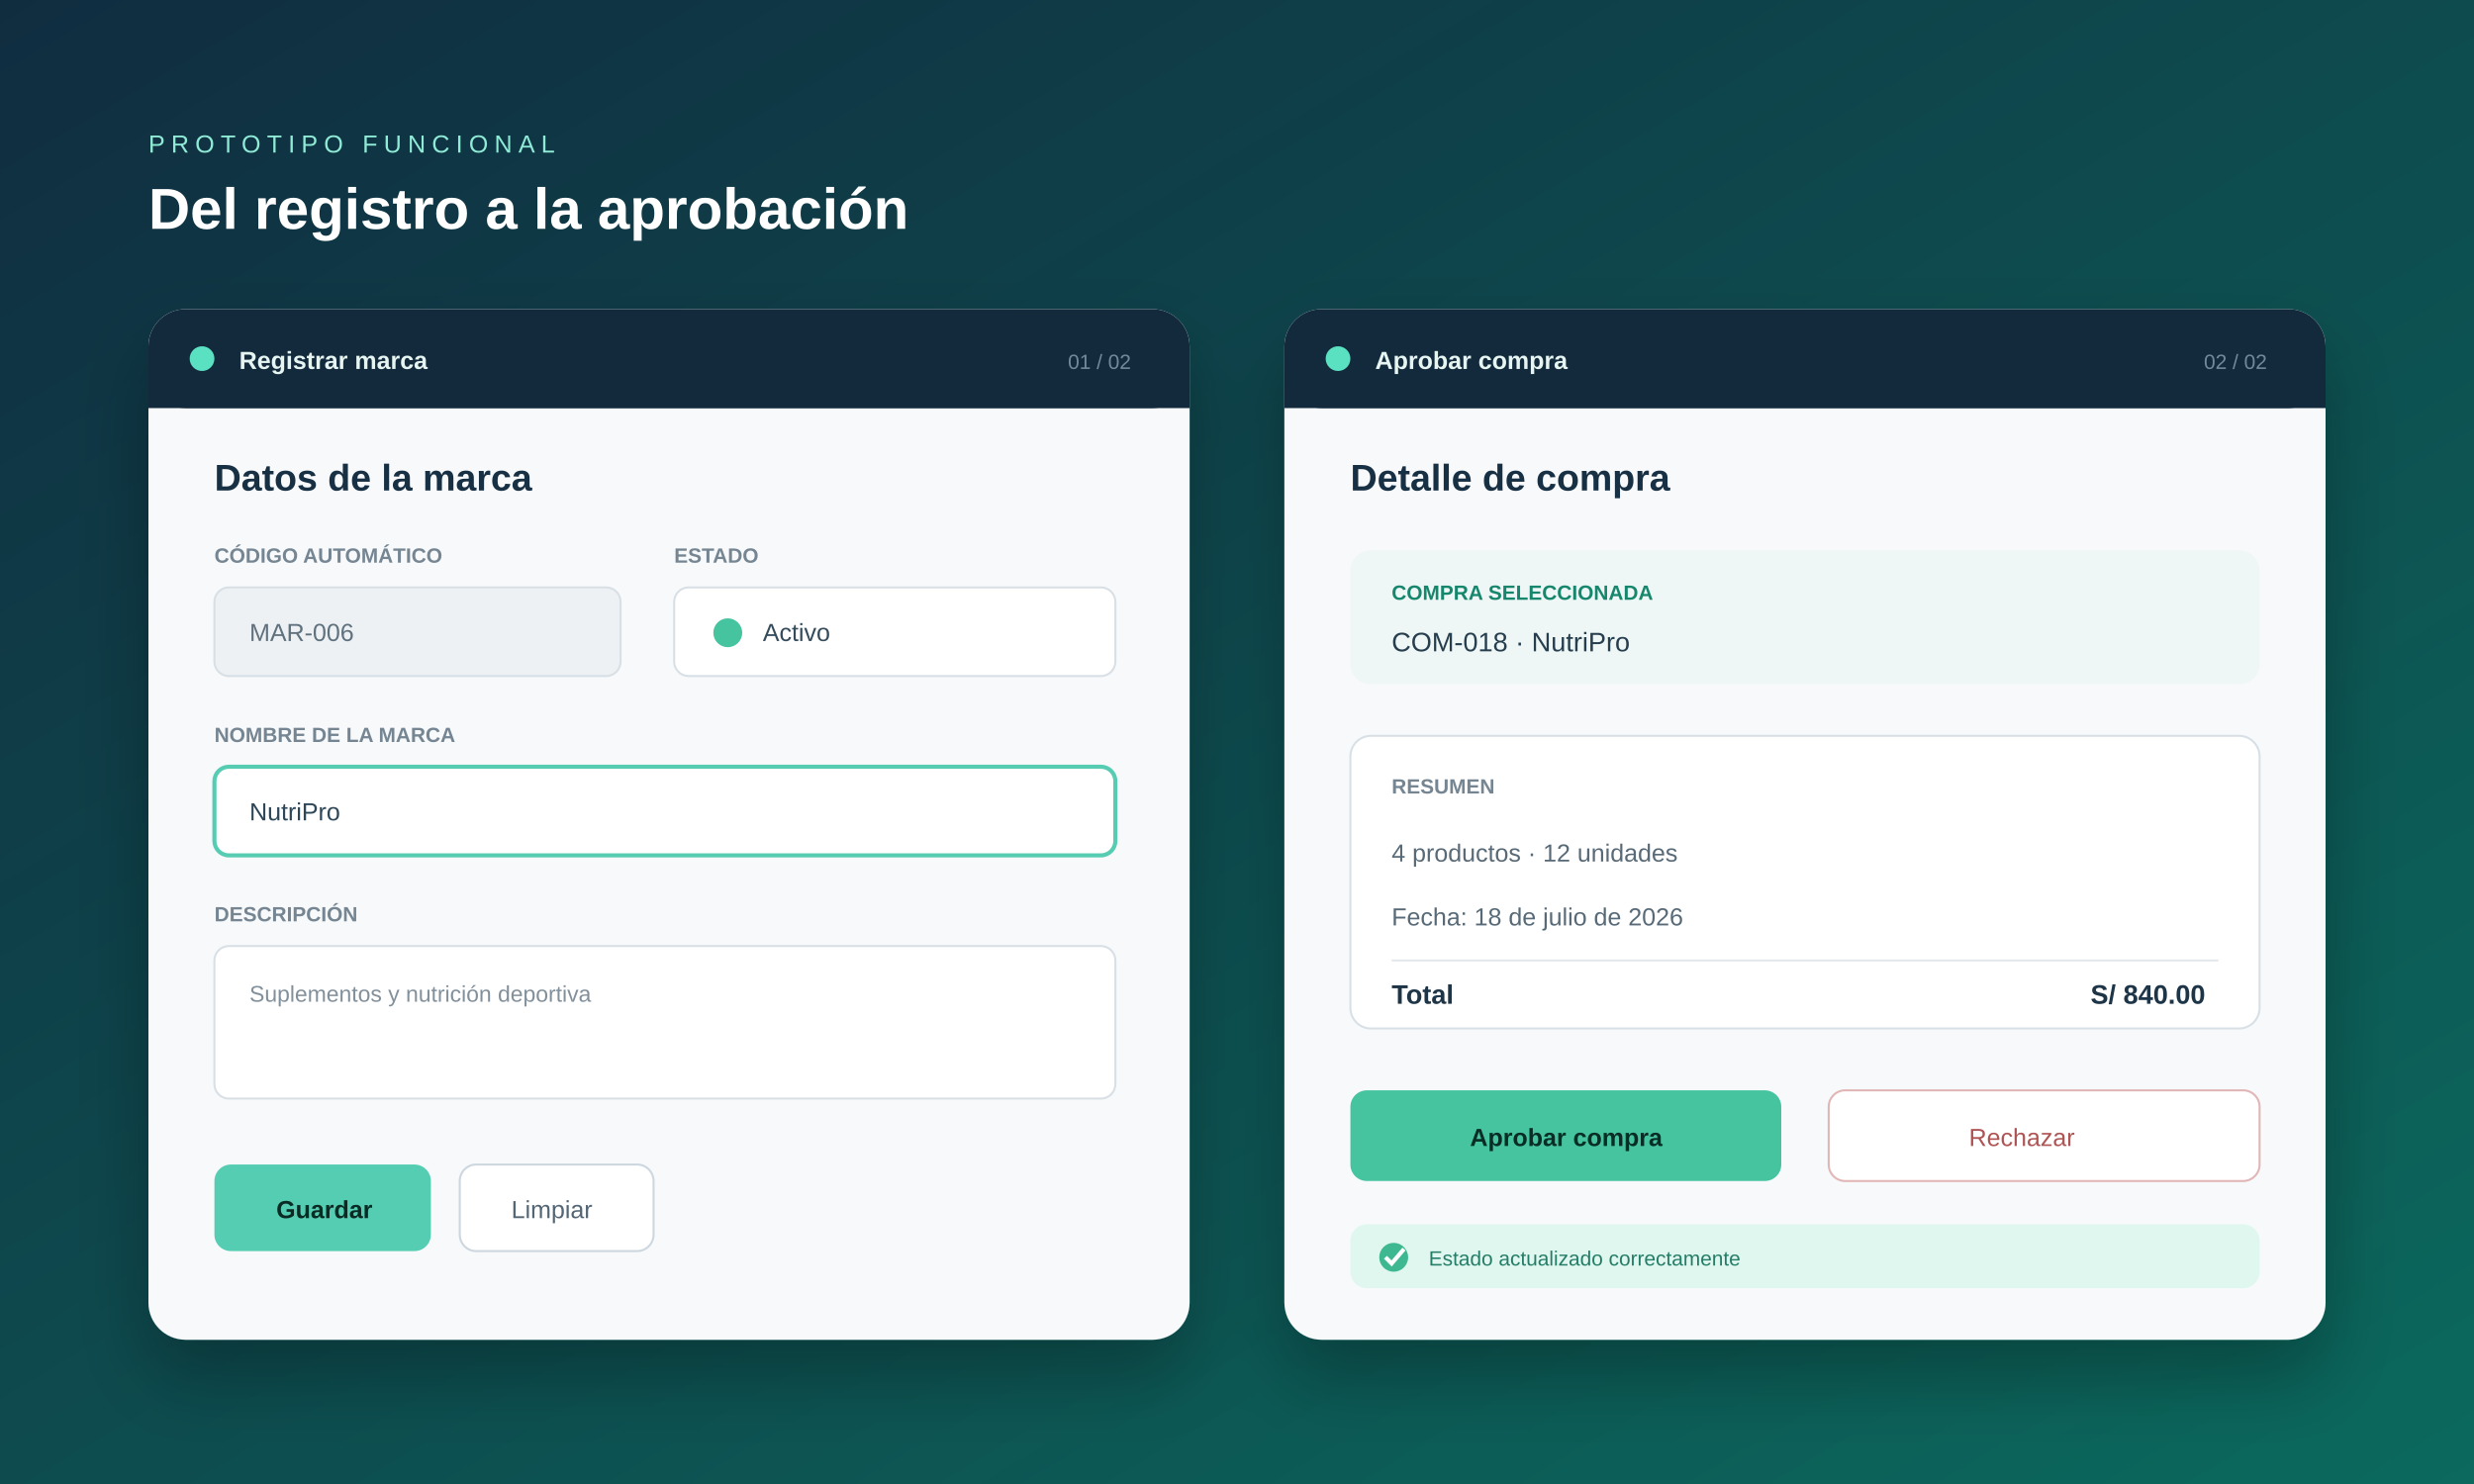
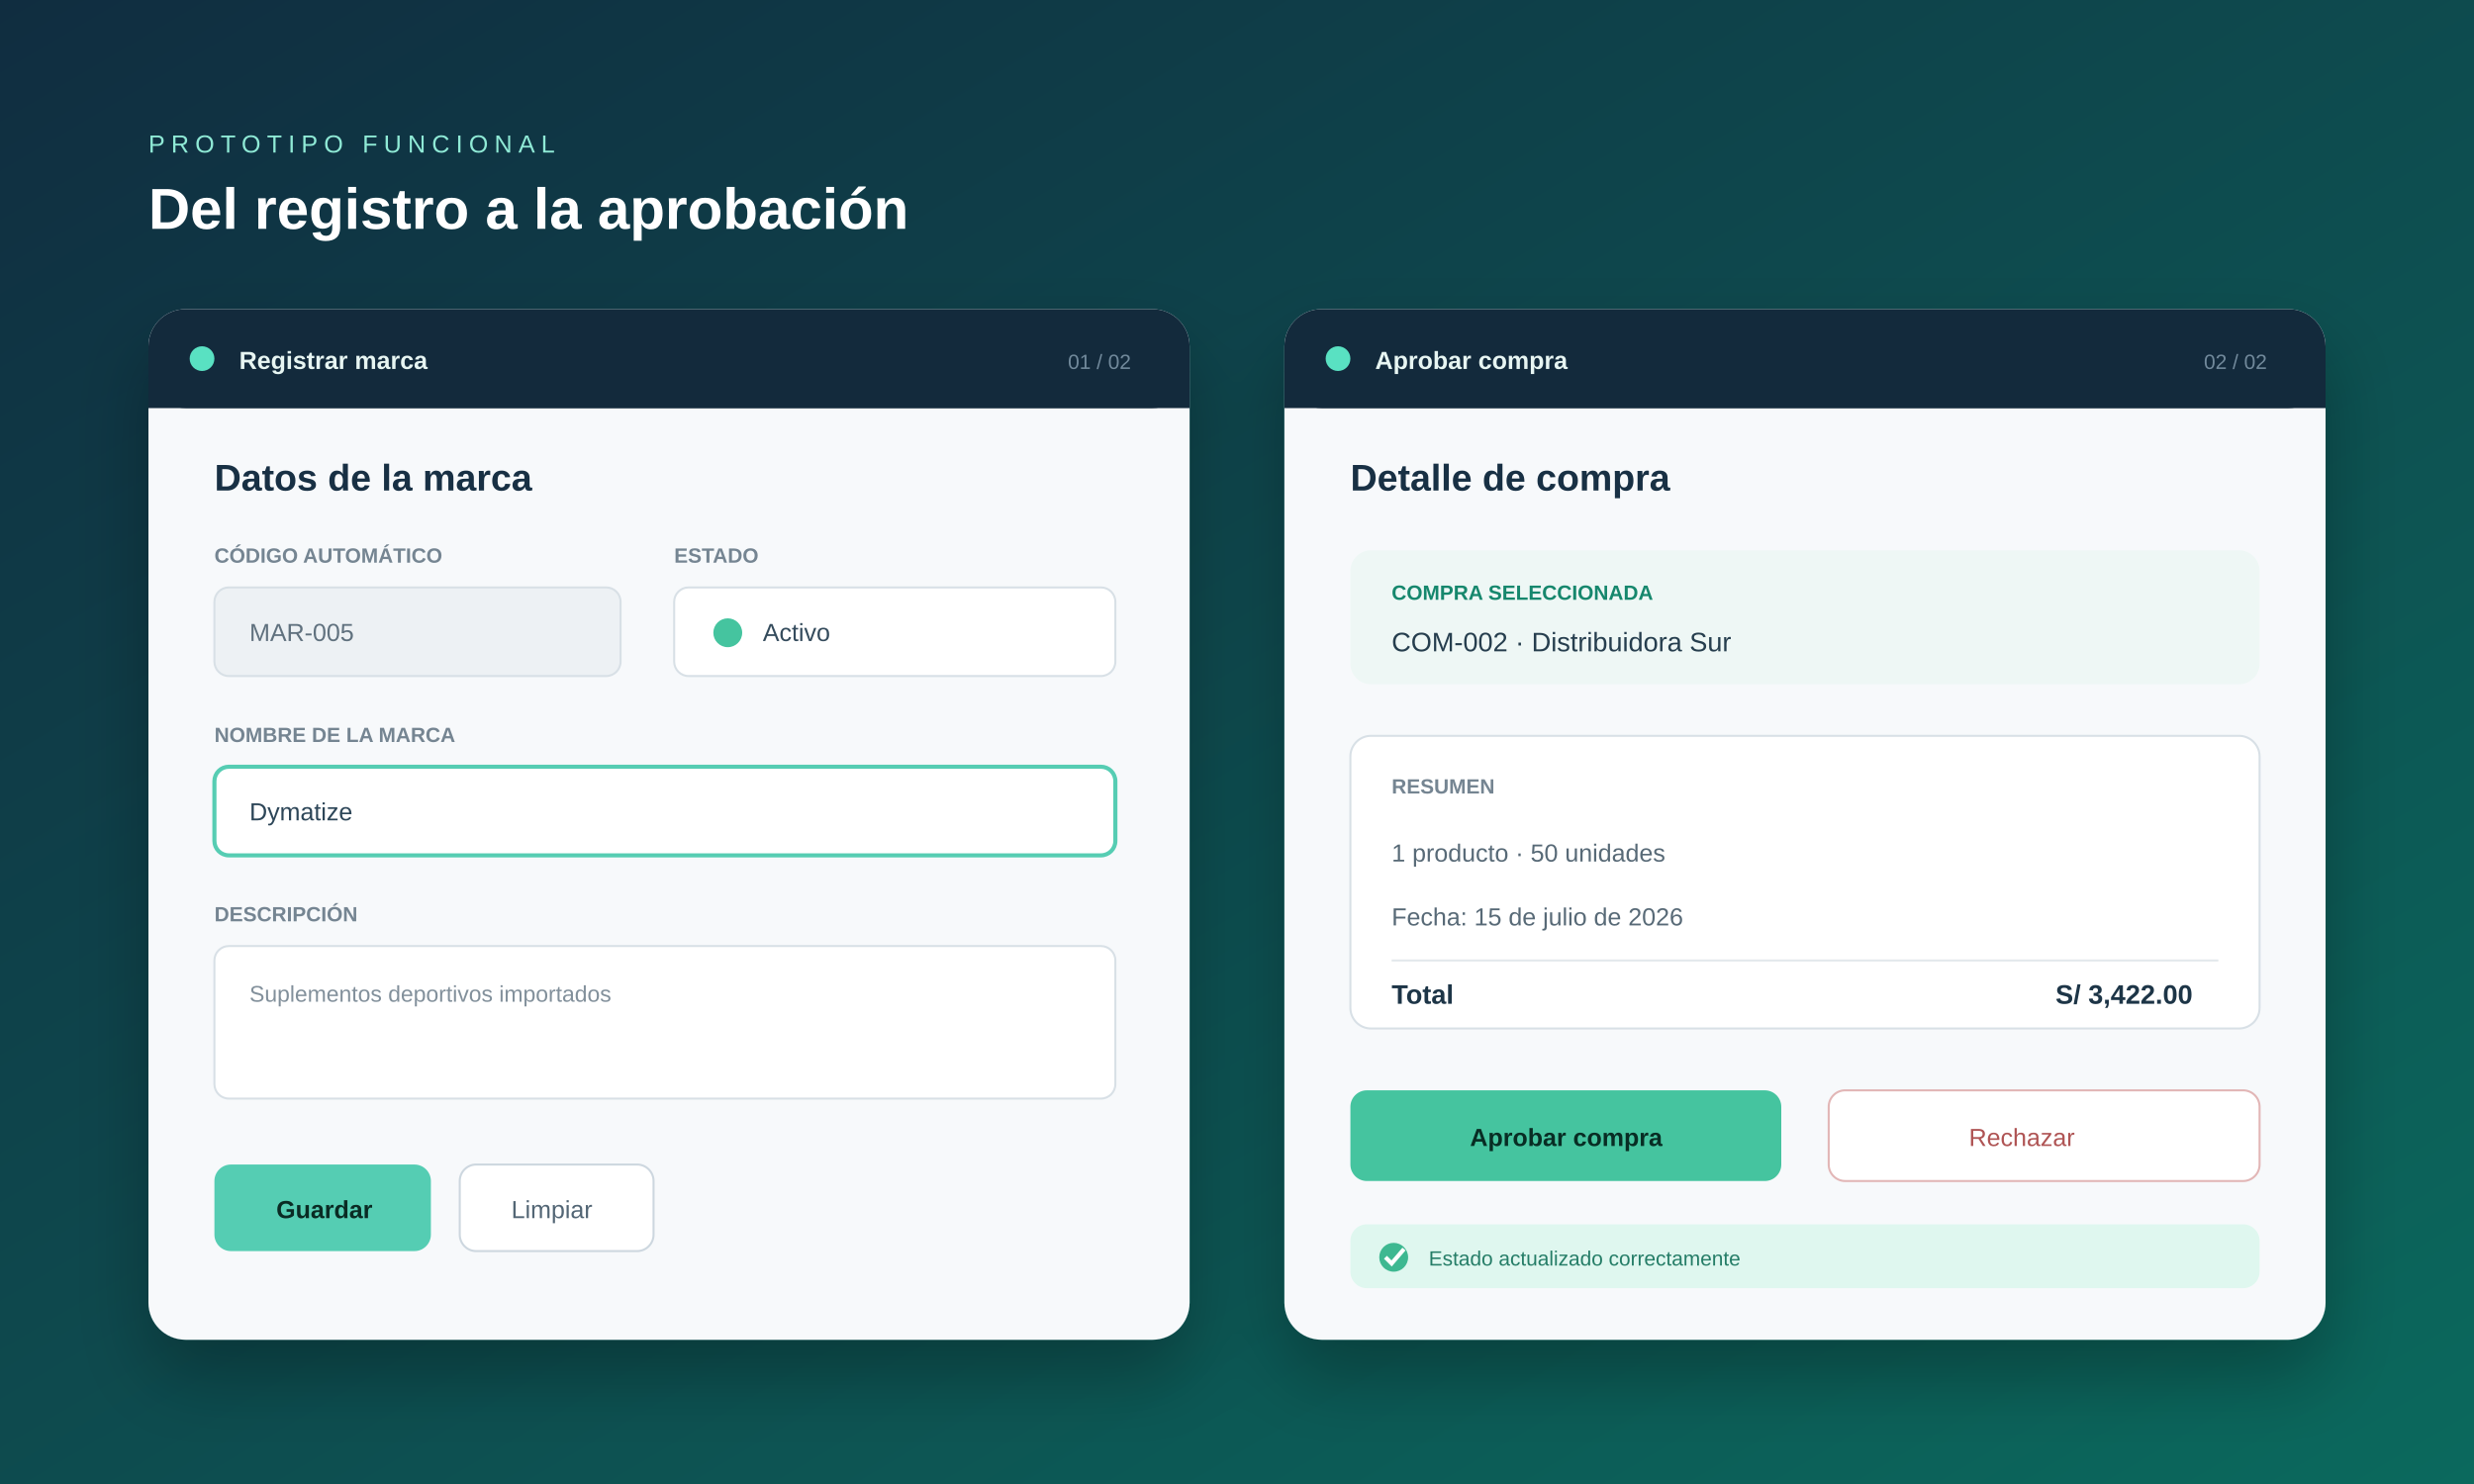
<svg xmlns="http://www.w3.org/2000/svg" viewBox="0 0 1200 720" role="img" aria-labelledby="title desc">
  <defs>
    <linearGradient id="bg" x1="0" y1="0" x2="1" y2="1">
      <stop stop-color="#102d40" />
      <stop offset="1" stop-color="#0b695d" />
    </linearGradient>
    <filter id="s">
      <feDropShadow dx="0" dy="18" stdDeviation="18" flood-opacity=".28" />
    </filter>
  </defs>
  <rect width="1200" height="720" fill="url(#bg)" />
  <text x="72" y="74" fill="#8fead6" font-family="Arial,sans-serif" font-size="12" letter-spacing="3">PROTOTIPO FUNCIONAL</text>
  <text x="72" y="111" fill="#fff" font-family="Arial,sans-serif" font-size="28" font-weight="700">Del registro a la aprobación</text>
  <g filter="url(#s)">
    <rect x="72" y="150" width="505" height="500" rx="18" fill="#f7f9fb" />
    <rect x="623" y="150" width="505" height="500" rx="18" fill="#f7f9fb" />
  </g>
  <rect x="72" y="150" width="505" height="48" rx="18" fill="#132a3c" />
  <rect x="72" y="180" width="505" height="18" fill="#132a3c" />
  <circle cx="98" cy="174" r="6" fill="#59e1c2" />
  <text x="116" y="179" fill="#e7f5f2" font-family="Arial,sans-serif" font-size="12" font-weight="700">Registrar marca</text>
  <text x="518" y="179" fill="#71899b" font-family="Arial,sans-serif" font-size="10">01 / 02</text>
  <g font-family="Arial,sans-serif">
    <text x="104" y="238" fill="#183044" font-size="18" font-weight="700">Datos de la marca</text>
    <text x="104" y="273" fill="#758592" font-size="10" font-weight="700">CÓDIGO AUTOMÁTICO</text>
    <rect x="104" y="285" width="197" height="43" rx="7" fill="#edf1f4" stroke="#d8e0e6" />
-     <text x="121" y="311" fill="#60717e" font-size="12">MAR-006</text>
+     <text x="121" y="311" fill="#60717e" font-size="12">MAR-005</text>
    <text x="327" y="273" fill="#758592" font-size="10" font-weight="700">ESTADO</text>
    <rect x="327" y="285" width="214" height="43" rx="7" fill="#fff" stroke="#d8e0e6" />
    <circle cx="353" cy="307" r="7" fill="#45c49f" />
    <text x="370" y="311" fill="#344b5c" font-size="12">Activo</text>
    <text x="104" y="360" fill="#758592" font-size="10" font-weight="700">NOMBRE DE LA MARCA</text>
    <rect x="104" y="372" width="437" height="43" rx="7" fill="#fff" stroke="#56cdb3" stroke-width="2" />
-     <text x="121" y="398" fill="#2d4658" font-size="12">NutriPro</text>
+     <text x="121" y="398" fill="#2d4658" font-size="12">Dymatize</text>
    <text x="104" y="447" fill="#758592" font-size="10" font-weight="700">DESCRIPCIÓN</text>
    <rect x="104" y="459" width="437" height="74" rx="7" fill="#fff" stroke="#d8e0e6" />
-     <text x="121" y="486" fill="#82909b" font-size="11">Suplementos y nutrición deportiva</text>
+     <text x="121" y="486" fill="#82909b" font-size="11">Suplementos deportivos importados</text>
    <rect x="104" y="565" width="105" height="42" rx="8" fill="#55cdb3" />
    <text x="134" y="591" fill="#0a2b24" font-size="12" font-weight="700">Guardar</text>
    <rect x="223" y="565" width="94" height="42" rx="8" fill="#fff" stroke="#cdd7df" />
    <text x="248" y="591" fill="#536675" font-size="12">Limpiar</text>
  </g>
  <rect x="623" y="150" width="505" height="48" rx="18" fill="#132a3c" />
  <rect x="623" y="180" width="505" height="18" fill="#132a3c" />
  <circle cx="649" cy="174" r="6" fill="#59e1c2" />
  <text x="667" y="179" fill="#e7f5f2" font-family="Arial,sans-serif" font-size="12" font-weight="700">Aprobar compra</text>
  <text x="1069" y="179" fill="#71899b" font-family="Arial,sans-serif" font-size="10">02 / 02</text>
  <g font-family="Arial,sans-serif">
    <text x="655" y="238" fill="#183044" font-size="18" font-weight="700">Detalle de compra</text>
    <rect x="655" y="267" width="441" height="65" rx="10" fill="#eef7f5" />
    <text x="675" y="291" fill="#16876d" font-size="10" font-weight="700">COMPRA SELECCIONADA</text>
-     <text x="675" y="316" fill="#263e4e" font-size="13">COM-018 · NutriPro</text>
+     <text x="675" y="316" fill="#263e4e" font-size="13">COM-002 · Distribuidora Sur</text>
    <rect x="655" y="357" width="441" height="142" rx="10" fill="#fff" stroke="#d8e0e6" />
    <text x="675" y="385" fill="#758592" font-size="10" font-weight="700">RESUMEN</text>
-     <text x="675" y="418" fill="#586a77" font-size="12">4 productos · 12 unidades</text>
-     <text x="675" y="449" fill="#586a77" font-size="12">Fecha: 18 de julio de 2026</text>
+     <text x="675" y="418" fill="#586a77" font-size="12">1 producto · 50 unidades</text>
+     <text x="675" y="449" fill="#586a77" font-size="12">Fecha: 15 de julio de 2026</text>
    <path d="M675 466h401" stroke="#e3e8ec" />
    <text x="675" y="487" fill="#1d3547" font-size="13" font-weight="700">Total</text>
-     <text x="1014" y="487" fill="#1d3547" font-size="13" font-weight="700">S/ 840.00</text>
+     <text x="997" y="487" fill="#1d3547" font-size="13" font-weight="700">S/ 3,422.00</text>
    <rect x="655" y="529" width="209" height="44" rx="8" fill="#45c49f" />
    <text x="713" y="556" fill="#082d24" font-size="12" font-weight="700">Aprobar compra</text>
    <rect x="887" y="529" width="209" height="44" rx="8" fill="#fff" stroke="#e2b6b6" />
    <text x="955" y="556" fill="#af5454" font-size="12">Rechazar</text>
    <rect x="655" y="594" width="441" height="31" rx="8" fill="#dff7ef" />
    <circle cx="676" cy="610" r="7" fill="#3eb891" />
    <path d="m672 610 3 3 6-7" fill="none" stroke="#fff" stroke-width="2" />
    <text x="693" y="614" fill="#257d67" font-size="10">Estado actualizado correctamente</text>
  </g>
</svg>
